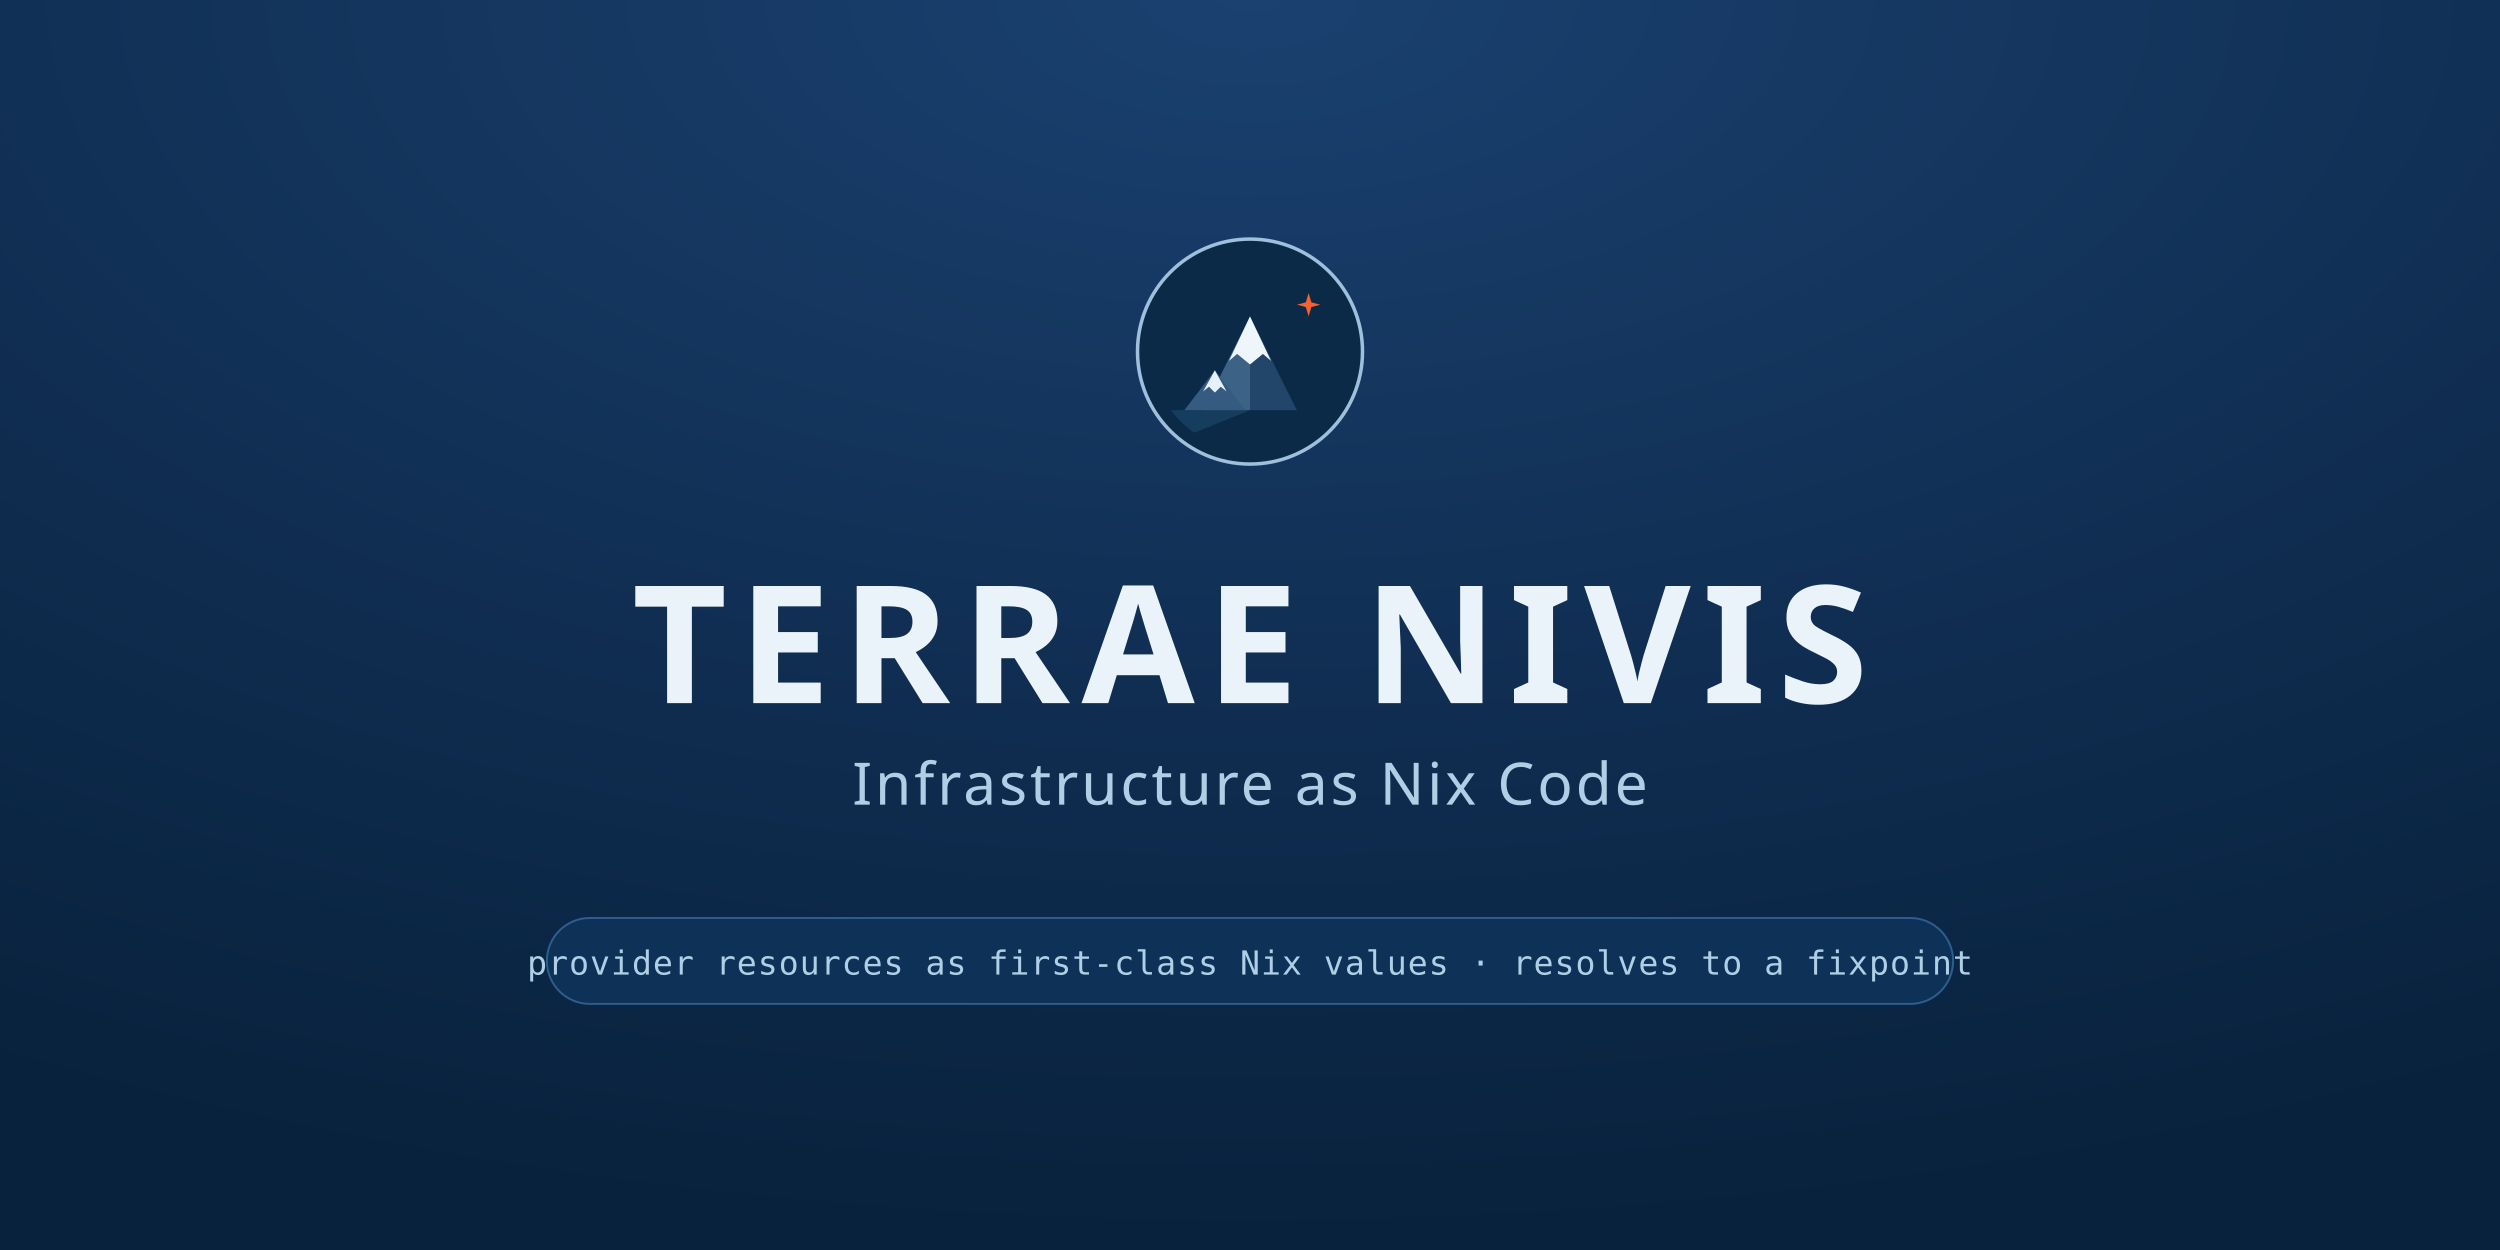
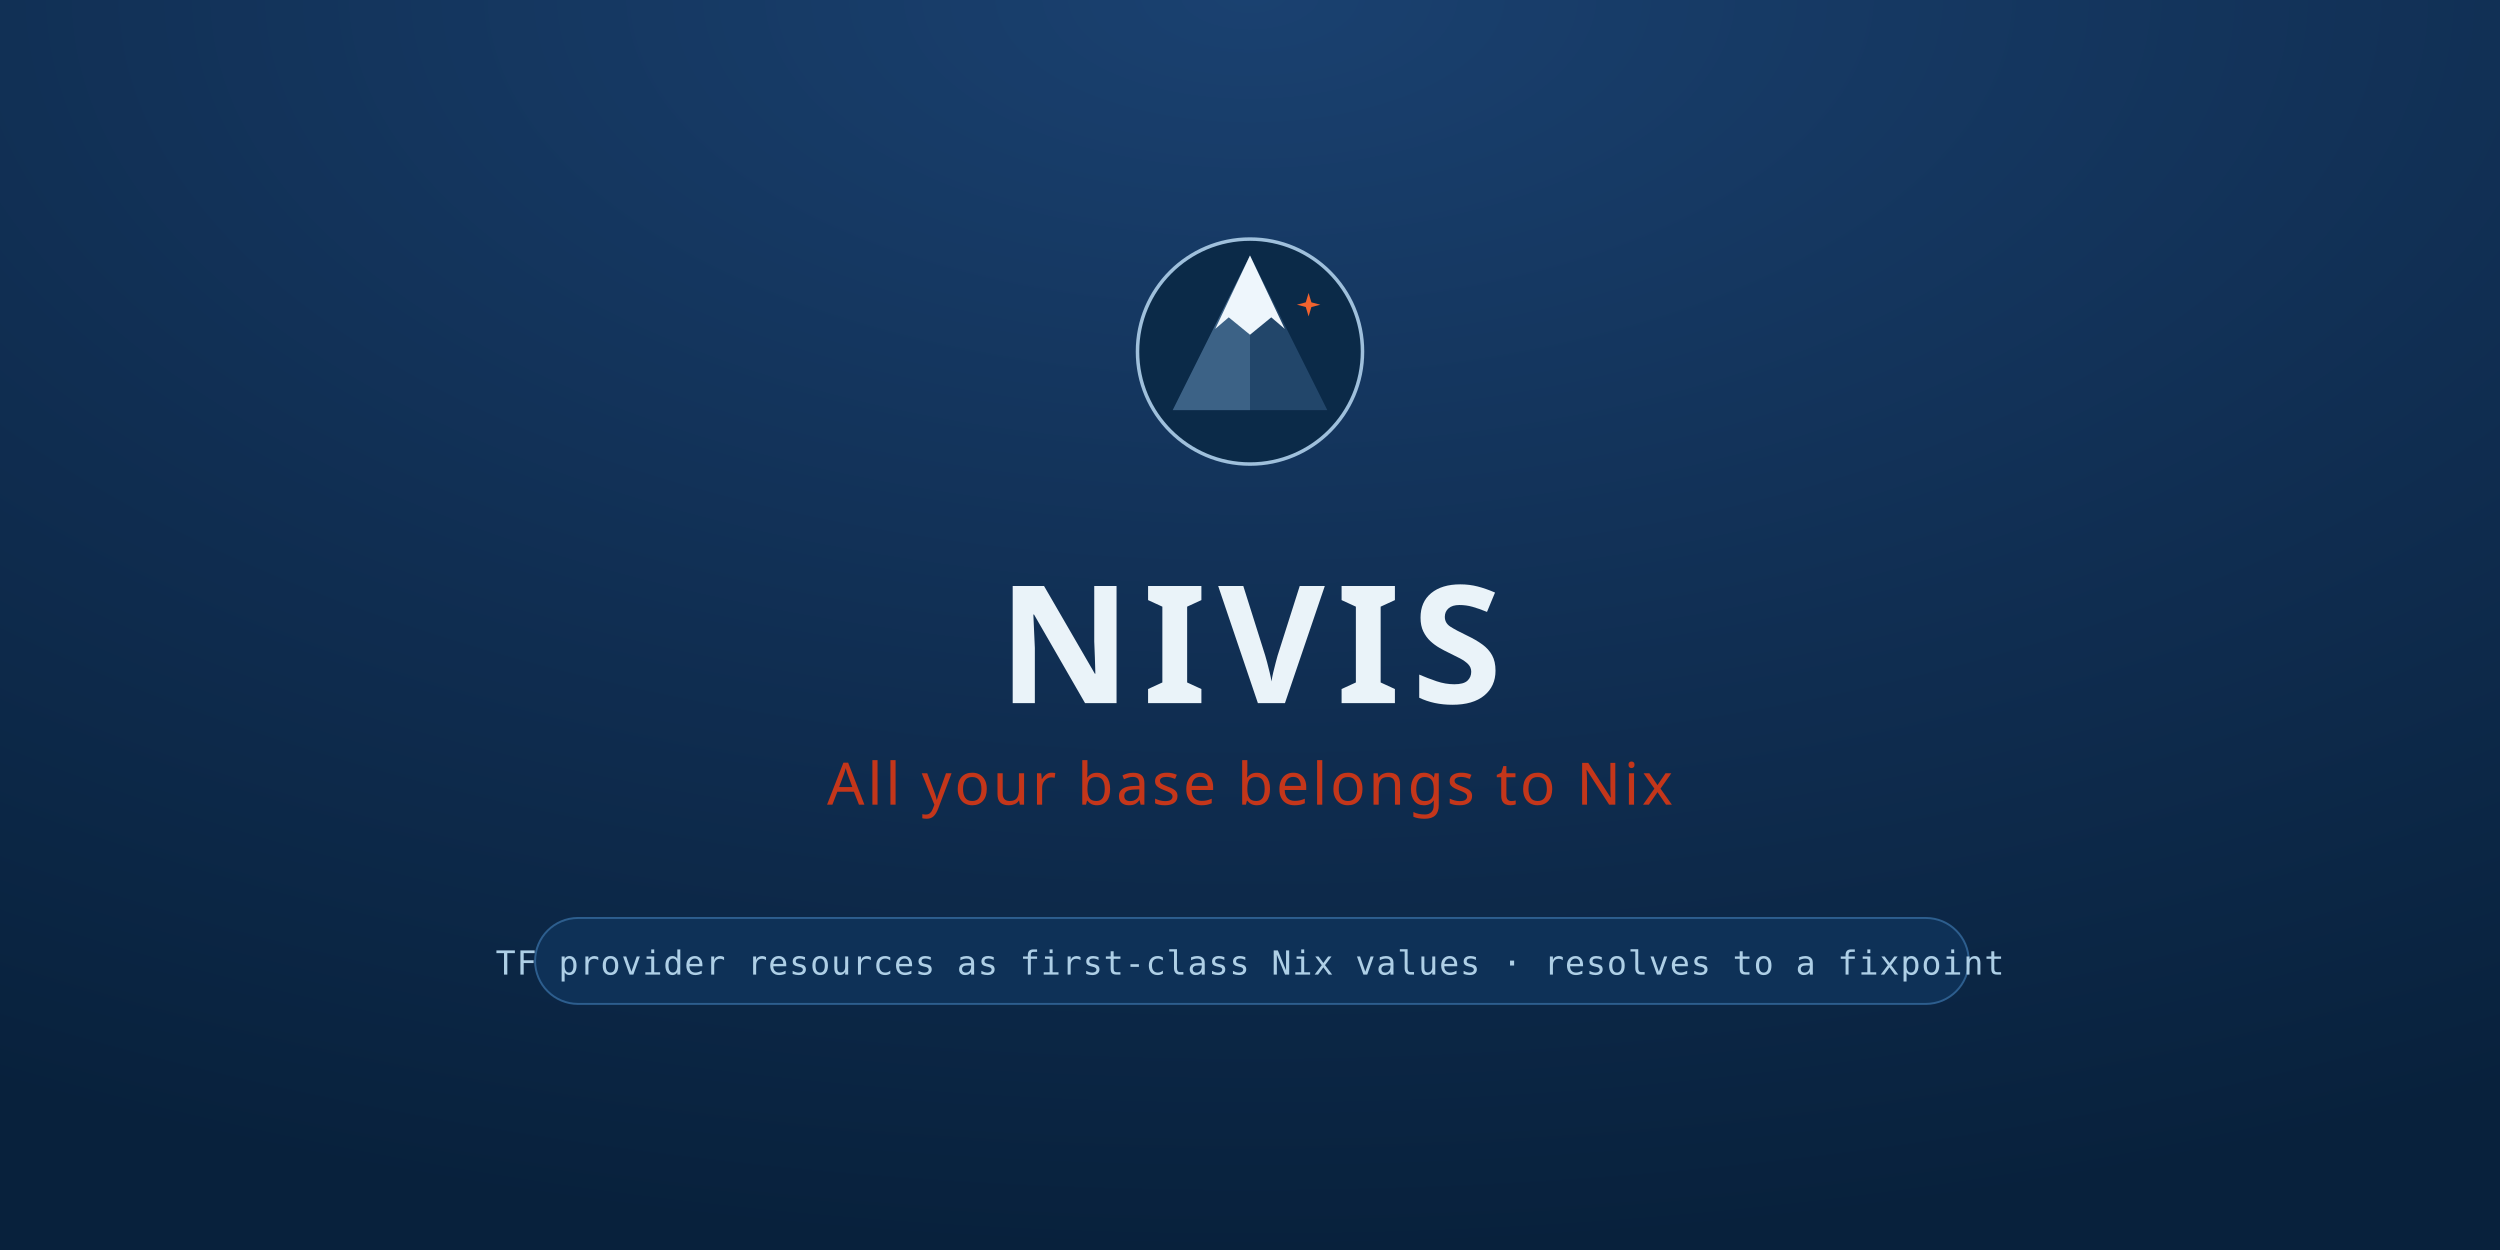
- <svg xmlns="http://www.w3.org/2000/svg" viewBox="0 0 1280 640" width="1280" height="640" role="img" aria-label="Terrae Nivis — Infrastructure as Nix Code">
-   <defs>
+ <svg xmlns="http://www.w3.org/2000/svg" viewBox="0 0 1280 640" width="1280" height="640" role="img" aria-label="Nivis — Infrastructure as Nix Code" version="1.1" id="svg13">
+   <defs id="defs3">
    <radialGradient id="bg" cx="50%" cy="0%" r="100%">
-       <stop offset="0%" stop-color="#1A4170" />
-       <stop offset="55%" stop-color="#102E52" />
-       <stop offset="100%" stop-color="#08213C" />
+       <stop offset="0%" stop-color="#1A4170" id="stop1" />
+       <stop offset="55%" stop-color="#102E52" id="stop2" />
+       <stop offset="100%" stop-color="#08213C" id="stop3" />
    </radialGradient>
-     <clipPath id="tnDisc">
-       <circle cx="100" cy="100" r="84" />
+     <clipPath clipPathUnits="userSpaceOnUse" id="clipPath1">
+       <circle cx="100" cy="100" r="84" id="circle1" style="stroke-width:1" />
+     </clipPath>
+     <clipPath clipPathUnits="userSpaceOnUse" id="clipPath2">
+       <circle cx="100" cy="100" r="84" id="circle2" style="stroke-width:1" />
+     </clipPath>
+     <clipPath clipPathUnits="userSpaceOnUse" id="clipPath3">
+       <circle cx="100" cy="100" r="84" id="circle6" style="stroke-width:1" />
+     </clipPath>
+     <clipPath clipPathUnits="userSpaceOnUse" id="clipPath6">
+       <circle cx="100" cy="100" r="84" id="circle7" style="stroke-width:1" />
+     </clipPath>
+     <clipPath clipPathUnits="userSpaceOnUse" id="clipPath7">
+       <circle cx="100" cy="100" r="84" id="circle8" style="stroke-width:1" />
+     </clipPath>
+     <clipPath clipPathUnits="userSpaceOnUse" id="clipPath8">
+       <circle cx="640" cy="180" r="50.4" id="circle9" style="stroke-width:0.6" />
    </clipPath>
  </defs>
-   <rect width="1280" height="640" fill="url(#bg)" />
-   <g transform="translate(580,120) scale(0.6)">
-     <circle cx="100" cy="100" r="96" fill="#0B2A48" />
-     <circle cx="100" cy="100" r="96" fill="none" stroke="#9FC0DC" stroke-width="3" />
-     <g clip-path="url(#tnDisc)">
-       <rect x="16" y="16" width="168" height="168" fill="#0B2A48" />
-       <polygon points="16,150 100,150 100,150 16,184" fill="#163C5E" />
-       <polygon points="60,150 100,70 100,150" fill="#3C6286" />
-       <polygon points="100,70 140,150 100,150" fill="#22466A" />
-       <polygon points="100,70 118,108 111,102 100,111 89,102 82,108" fill="#EEF6FC" />
-       <polygon points="44,150 70,116 96,150" fill="#355B80" />
-       <polygon points="70,116 80,134 75,130 70,135 65,130 60,134" fill="#E6F2FB" />
-     </g>
-     <path d="M150 50 L152.4 58 L160 60 L152.4 62 L150 70 L147.6 62 L140 60 L147.6 58 Z" fill="#F2632E" />
-   </g>
-   <text x="640" y="360" text-anchor="middle" font-family="Cinzel" font-weight="600" font-size="84" letter-spacing="5.9" fill="#EAF3F9">TERRAE NIVIS</text>
-   <text x="640" y="412" text-anchor="middle" font-family="Schibsted Grotesk, sans-serif" font-size="30" letter-spacing="1.5" fill="#AECFE6">Infrastructure as Nix Code</text>
-   <g transform="translate(640,470)">
-     <rect x="-360" y="0" width="720" height="44" rx="22" fill="#0E3157" stroke="#2D5E8E" stroke-width="1" />
-     <text x="0" y="29" text-anchor="middle" font-family="IBM Plex Mono, monospace" font-size="17" letter-spacing="0.5" fill="#AECFE6">provider resources as first-class Nix values · resolves to a fixpoint</text>
+   <rect width="1280" height="640" fill="url(#bg)" id="rect3" />
+   <circle cx="640" cy="180" r="57.6" fill="#0b2a48" id="circle4" style="stroke-width:0.6" />
+   <circle cx="640" cy="180" r="57.6" fill="none" stroke="#9fc0dc" stroke-width="1.8" id="circle5" />
+   <rect x="589.6" y="129.6" width="100.8" height="100.8" fill="#0b2a48" id="rect5" style="stroke-width:0.6" clip-path="url(#clipPath8)" />
+   <polygon points="100,150 60,150 100,70 " fill="#3c6286" id="polygon6" transform="matrix(0.99,0,0,0.99,541,61.5)" clip-path="url(#clipPath7)" />
+   <polygon points="100,150 100,70 140,150 " fill="#22466a" id="polygon7" transform="matrix(0.99,0,0,0.99,541,61.5)" clip-path="url(#clipPath6)" />
+   <polygon points="82,108 100,70 118,108 111,102 100,111 89,102 " fill="#eef6fc" id="polygon8" transform="matrix(0.99,0,0,0.99,541,61.5)" clip-path="url(#clipPath3)" />
+   <path d="m 670,150 1.44,4.8 4.56,1.2 -4.56,1.2 -1.44,4.8 -1.44,-4.8 -4.56,-1.2 4.56,-1.2 z" fill="#f2632e" id="path10" style="stroke-width:0.6" />
+   <text x="640" y="360" text-anchor="middle" font-family="Cinzel" font-weight="600" font-size="84px" letter-spacing="5.9" fill="#eaf3f9" id="text11">NIVIS</text>
+   <text x="640" y="412" text-anchor="middle" font-family="'Schibsted Grotesk', sans-serif" font-size="30px" letter-spacing="1.5" fill="#aecfe6" id="text12">
+     <tspan style="fill:#c4361a;fill-opacity:1" id="tspan1">All your base belongs to Nix</tspan>
+   </text>
+   <g transform="translate(640,470)" id="g13">
+     <rect x="-366.032" y="0" width="734.032" height="44" rx="22" fill="#0e3157" stroke="#2d5e8e" stroke-width="1" id="rect12" />
+     <text x="0" y="29" text-anchor="middle" font-family="'IBM Plex Mono', monospace" font-size="17px" letter-spacing="0.5" fill="#aecfe6" id="text13">TF provider resources as first-class Nix values · resolves to a fixpoint</text>
  </g>
</svg>
